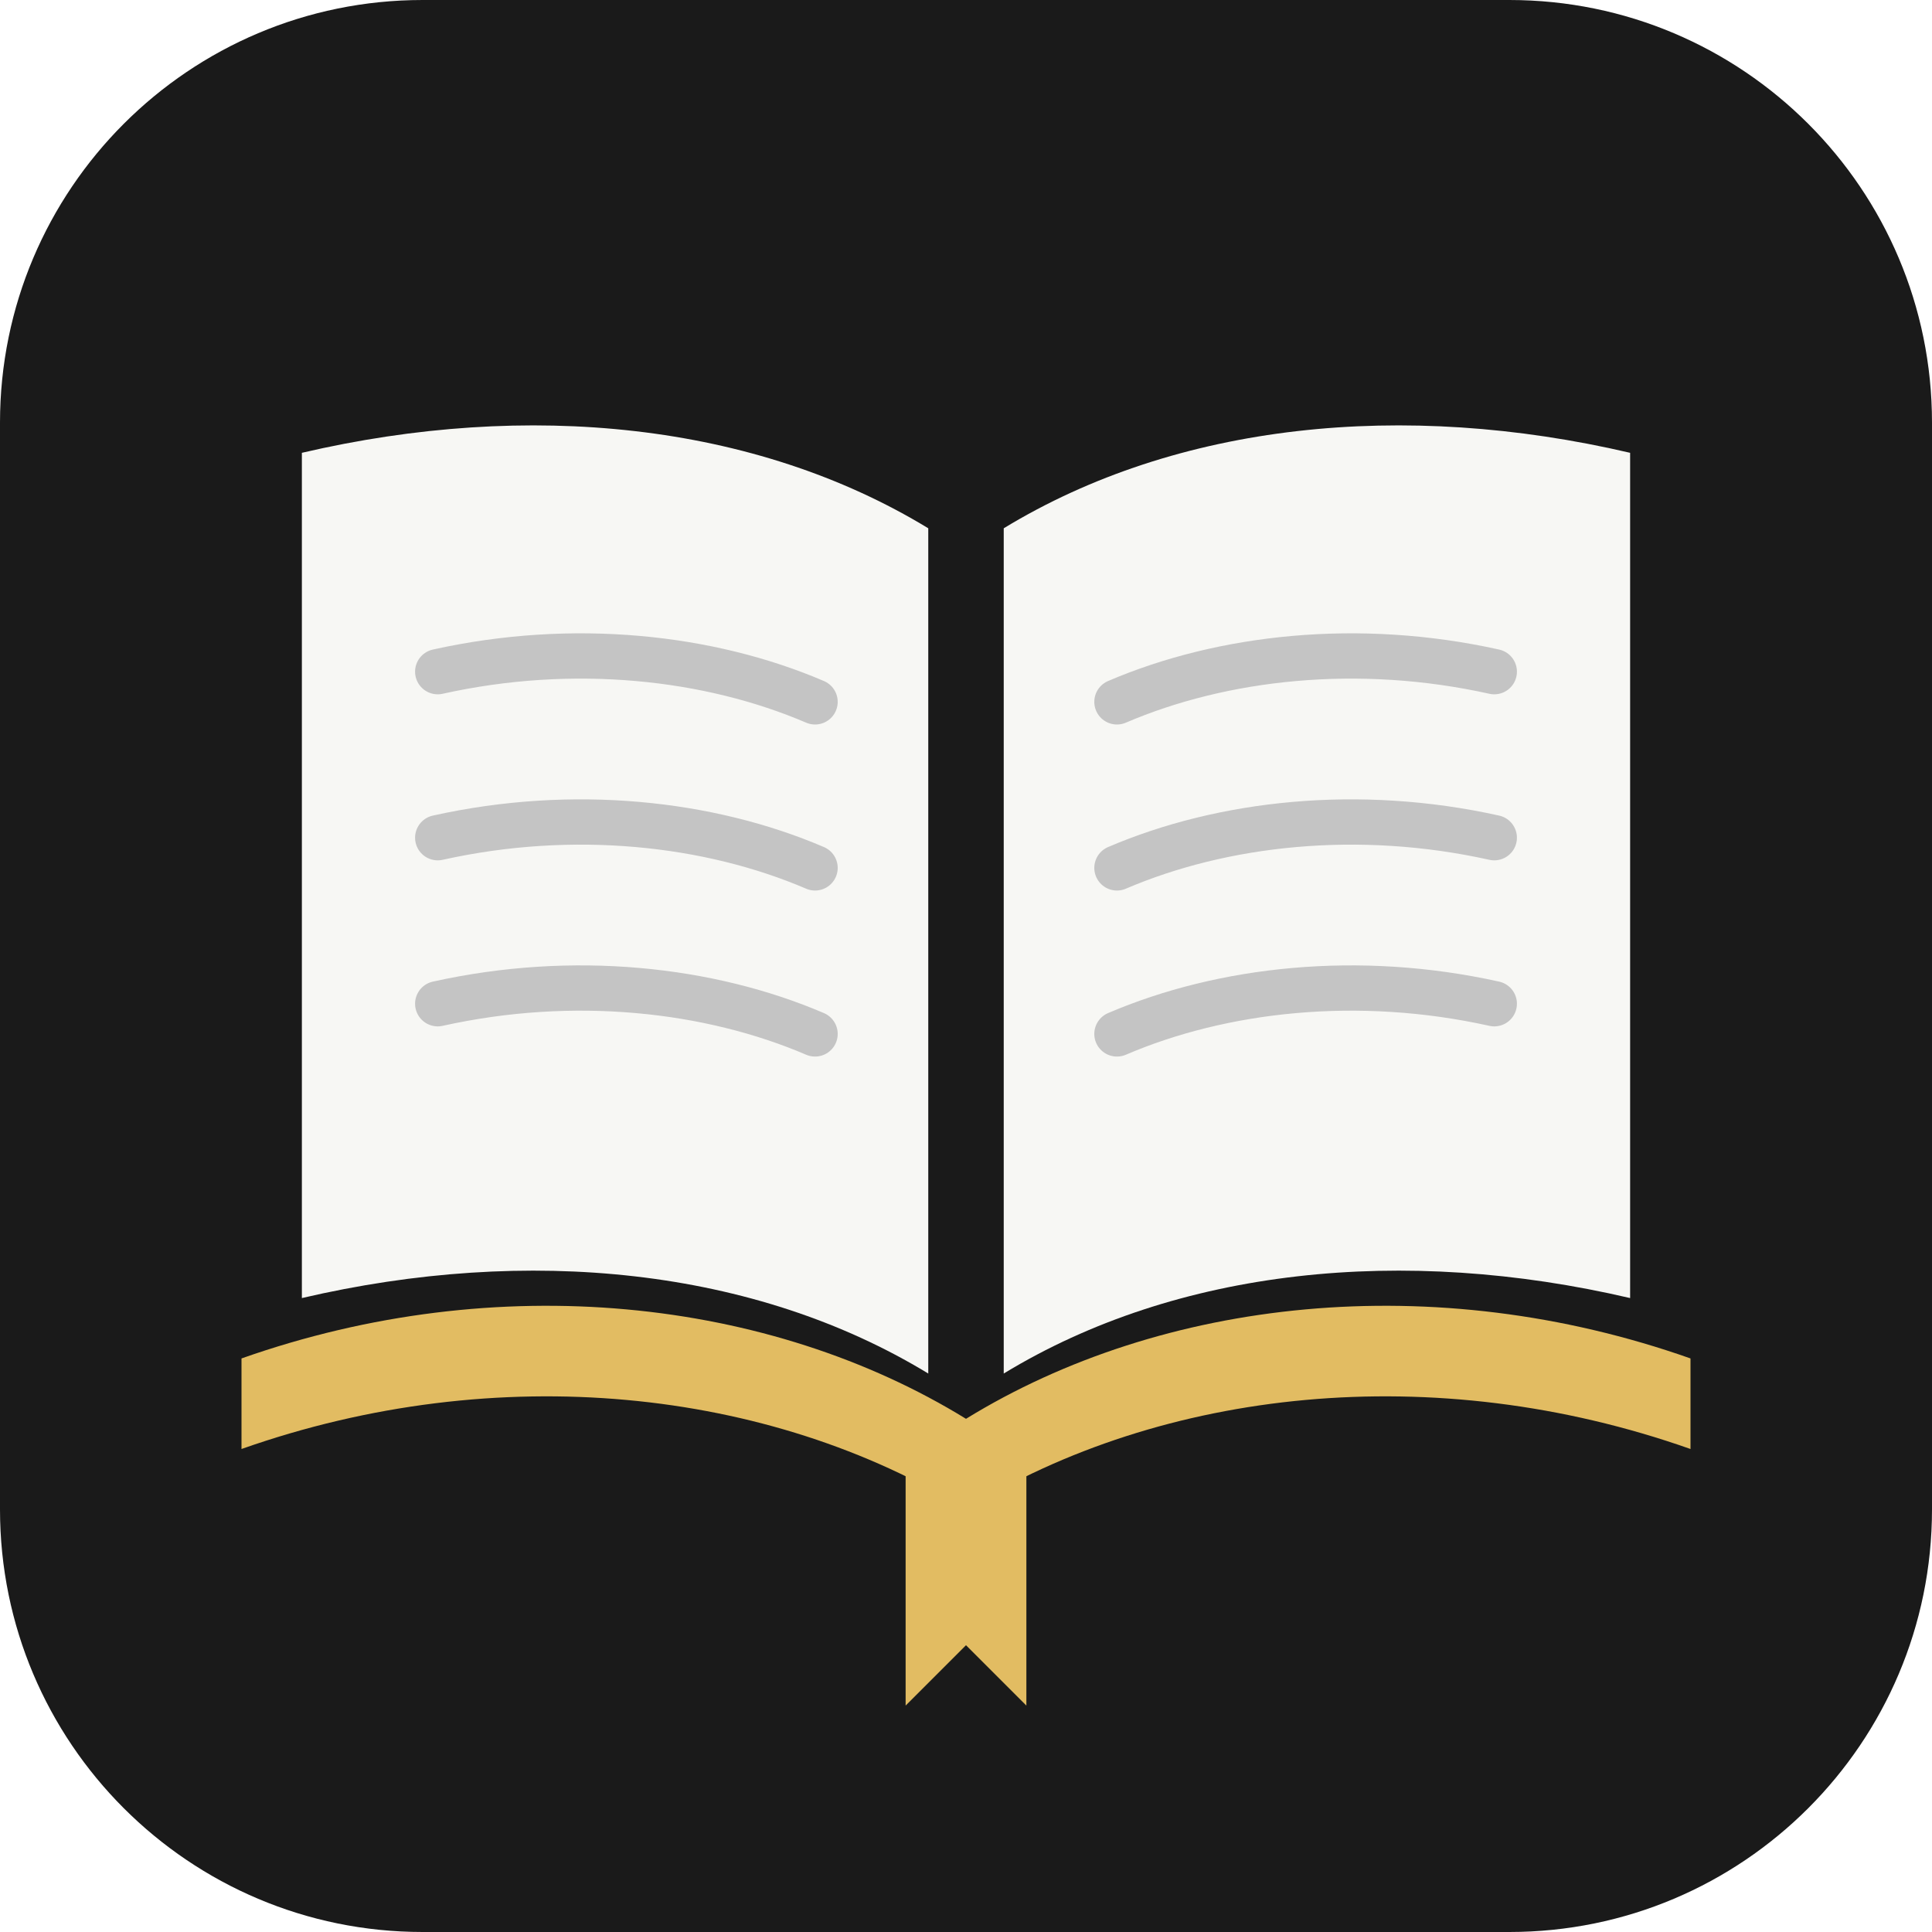
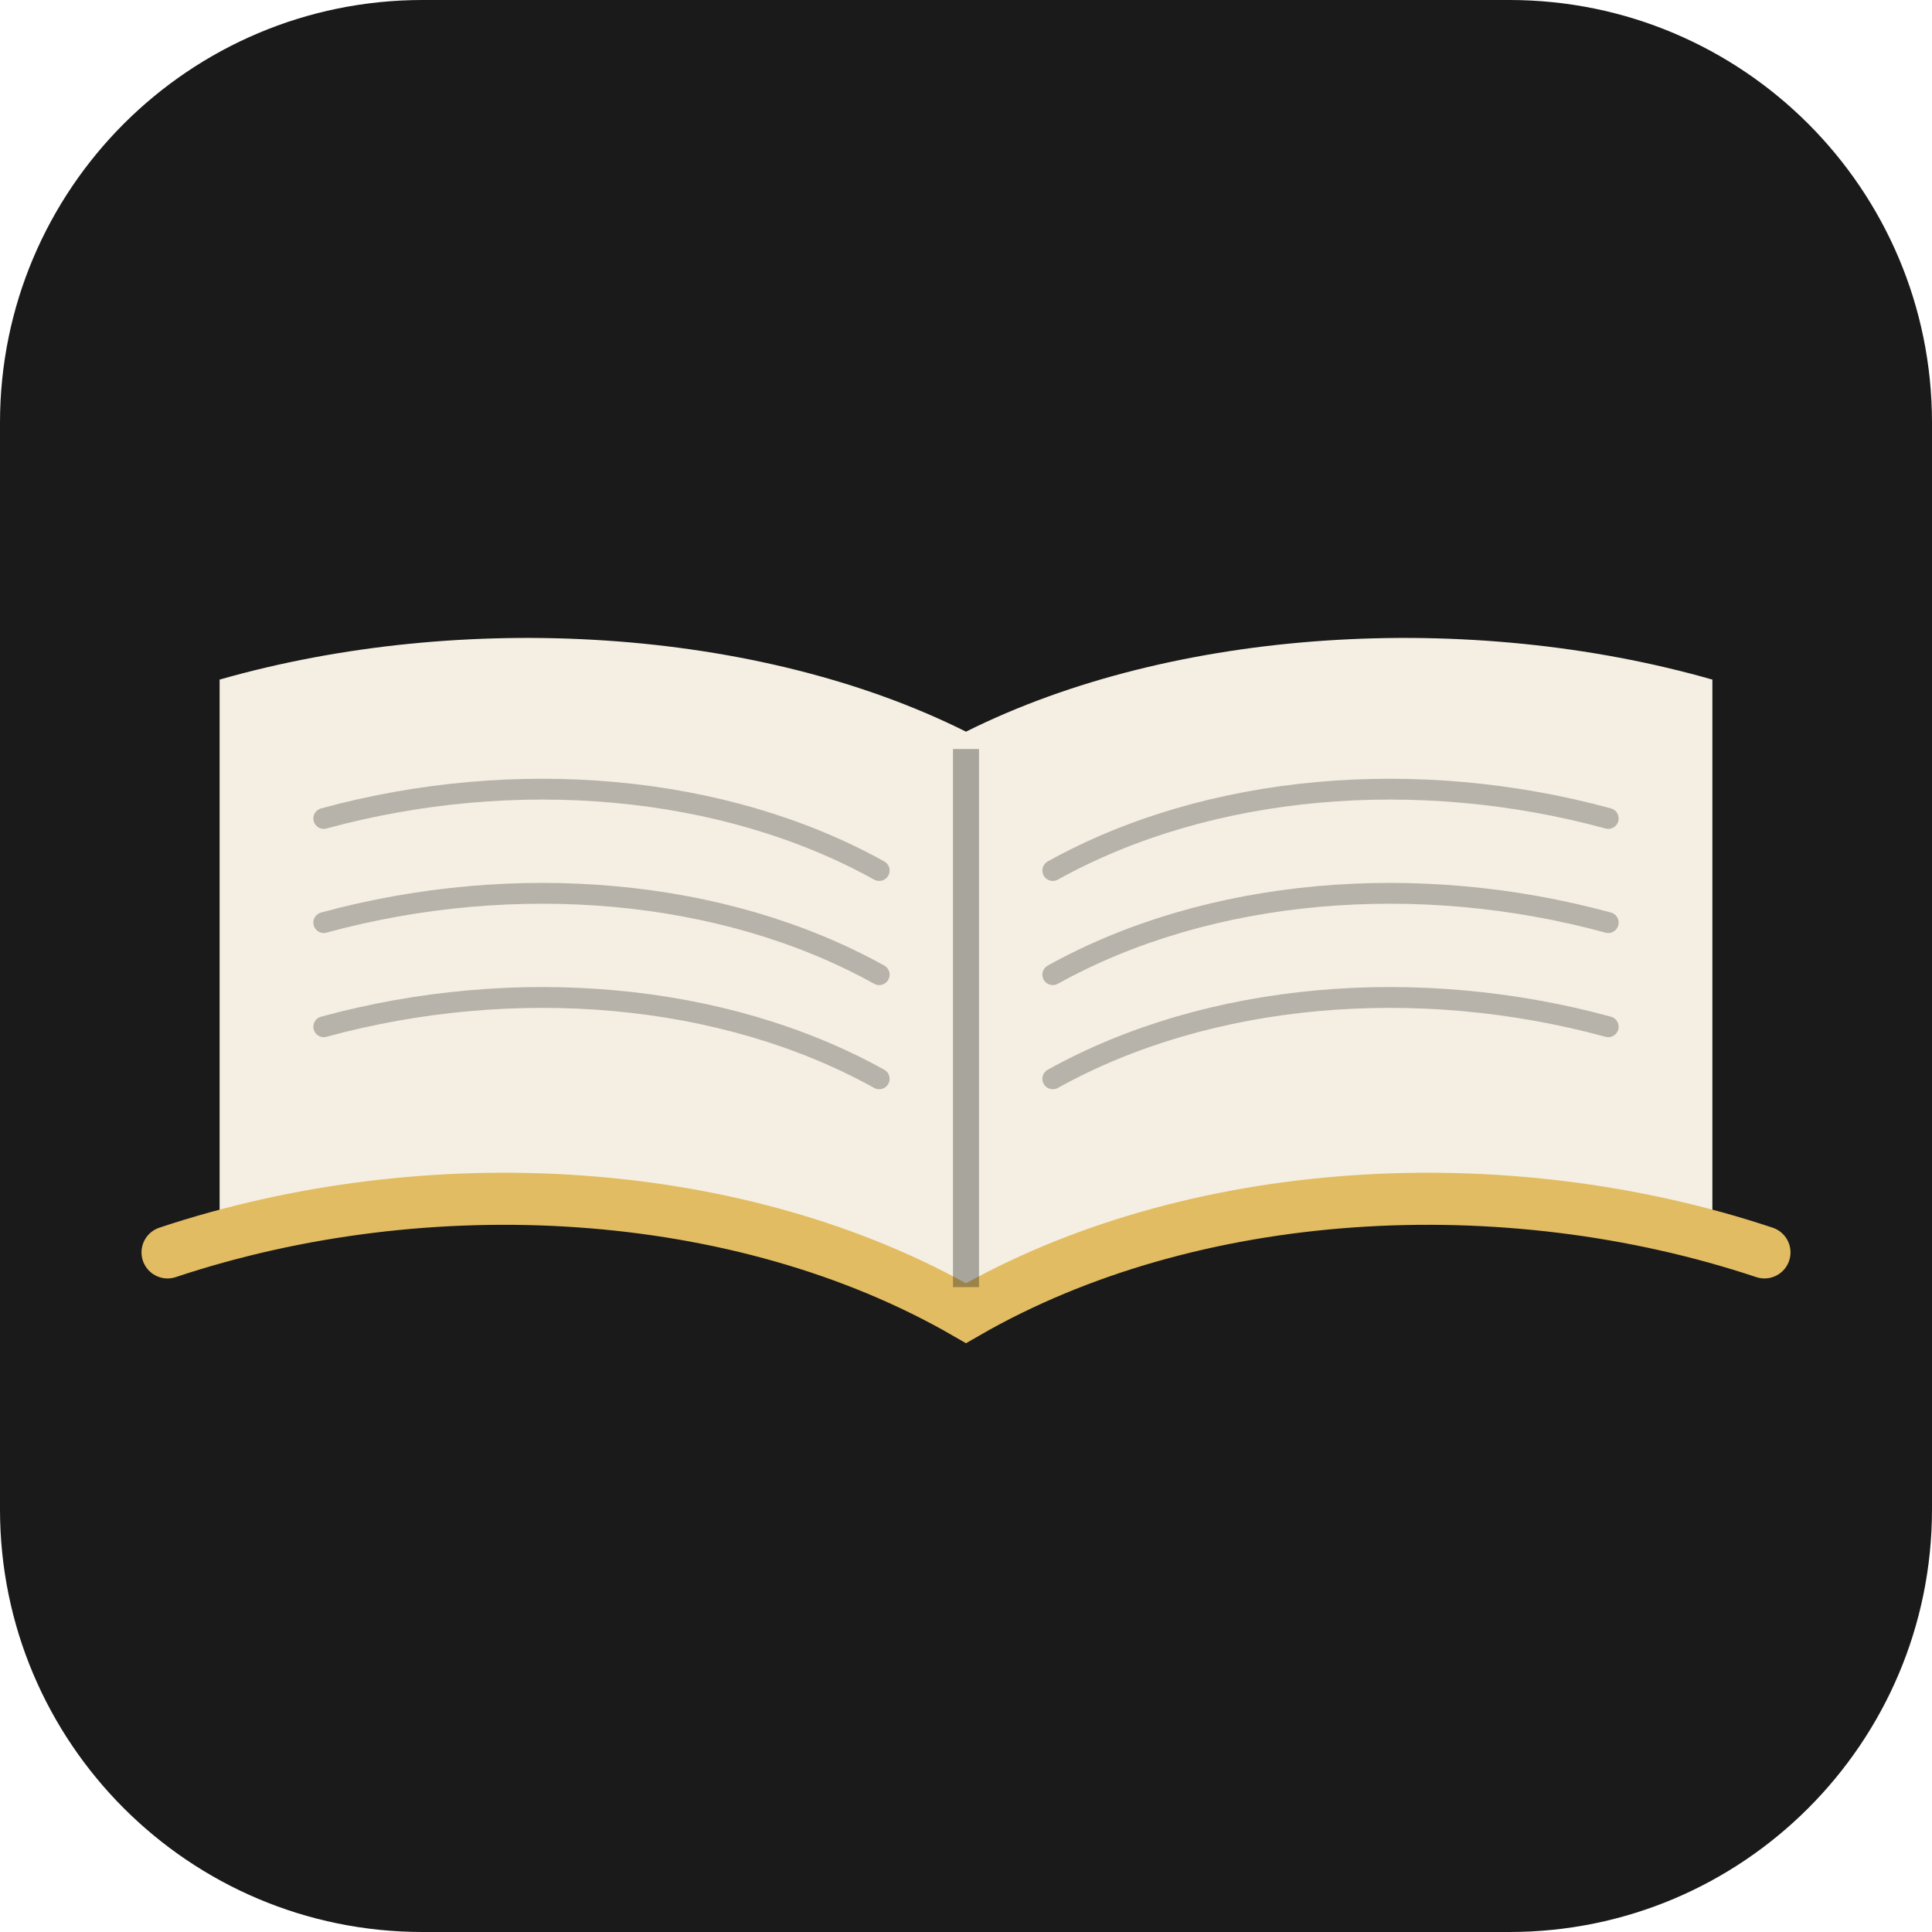
<svg xmlns="http://www.w3.org/2000/svg" viewBox="0 0 256 256" width="512" height="512" role="img" aria-label="Christian Open Library">
  <rect width="256" height="256" rx="56" fill="#1a1a1a" />
-   <path d="M120 190 L136 190 L136 226 L128 218 L120 226 Z" fill="#e2bc62" />
-   <path d="M32 180 C66 168 102 172 128 188 C154 172 190 168 224 180 L224 192 C190 180 154 184 128 200 C102 184 66 180 32 192 Z" fill="#e2bc62" />
-   <path d="M123 70 C100 56 70 53 40 60 L40 172 C70 165 100 168 123 182 Z" fill="#f7f7f4" />
-   <path d="M133 70 C156 56 186 53 216 60 L216 172 C186 165 156 168 133 182 Z" fill="#f7f7f4" />
-   <g fill="none" stroke="#c4c4c4" stroke-width="6" stroke-linecap="round">
-     <path d="M58 89 C76 85 94 87 108 93" />
-     <path d="M58 111 C76 107 94 109 108 115" />
-     <path d="M58 133 C76 129 94 131 108 137" />
-     <path d="M148 93 C162 87 180 85 198 89" />
-     <path d="M148 115 C162 109 180 107 198 111" />
-     <path d="M148 137 C162 131 180 129 198 133" />
+   <g transform="translate(128 128) scale(1.15) translate(-128 -177)">
+     <path d="M128 150 C 104 138, 70 136, 42 144 L42 208 C 70 200, 104 202, 128 214 Z" fill="#f4efe2" />
+     <path d="M128 150 C 152 138, 186 136, 214 144 L214 208 C 186 200, 152 202, 128 214 Z" fill="#f4efe2" />
+     <path d="M36 210 C 66 200, 102 202, 128 217 C 154 202, 190 200, 220 210" fill="none" stroke="#e2bc62" stroke-width="6" stroke-linecap="round" />
+     <g stroke="#1a1a1a" stroke-opacity="0.28" stroke-width="2.4" stroke-linecap="round" fill="none">
+       <path d="M54 160 C 76 154, 100 156, 118 166" />
+       <path d="M54 172 C 76 166, 100 168, 118 178" />
+       <path d="M54 184 C 76 178, 100 180, 118 190" />
+       <path d="M202 160 C 180 154, 156 156, 138 166" />
+       <path d="M202 172 C 180 166, 156 168, 138 178" />
+       <path d="M202 184 C 180 178, 156 180, 138 190" />
+     </g>
+     <path d="M128 152 L128 214" stroke="#1a1a1a" stroke-opacity="0.35" stroke-width="3" />
  </g>
</svg>
